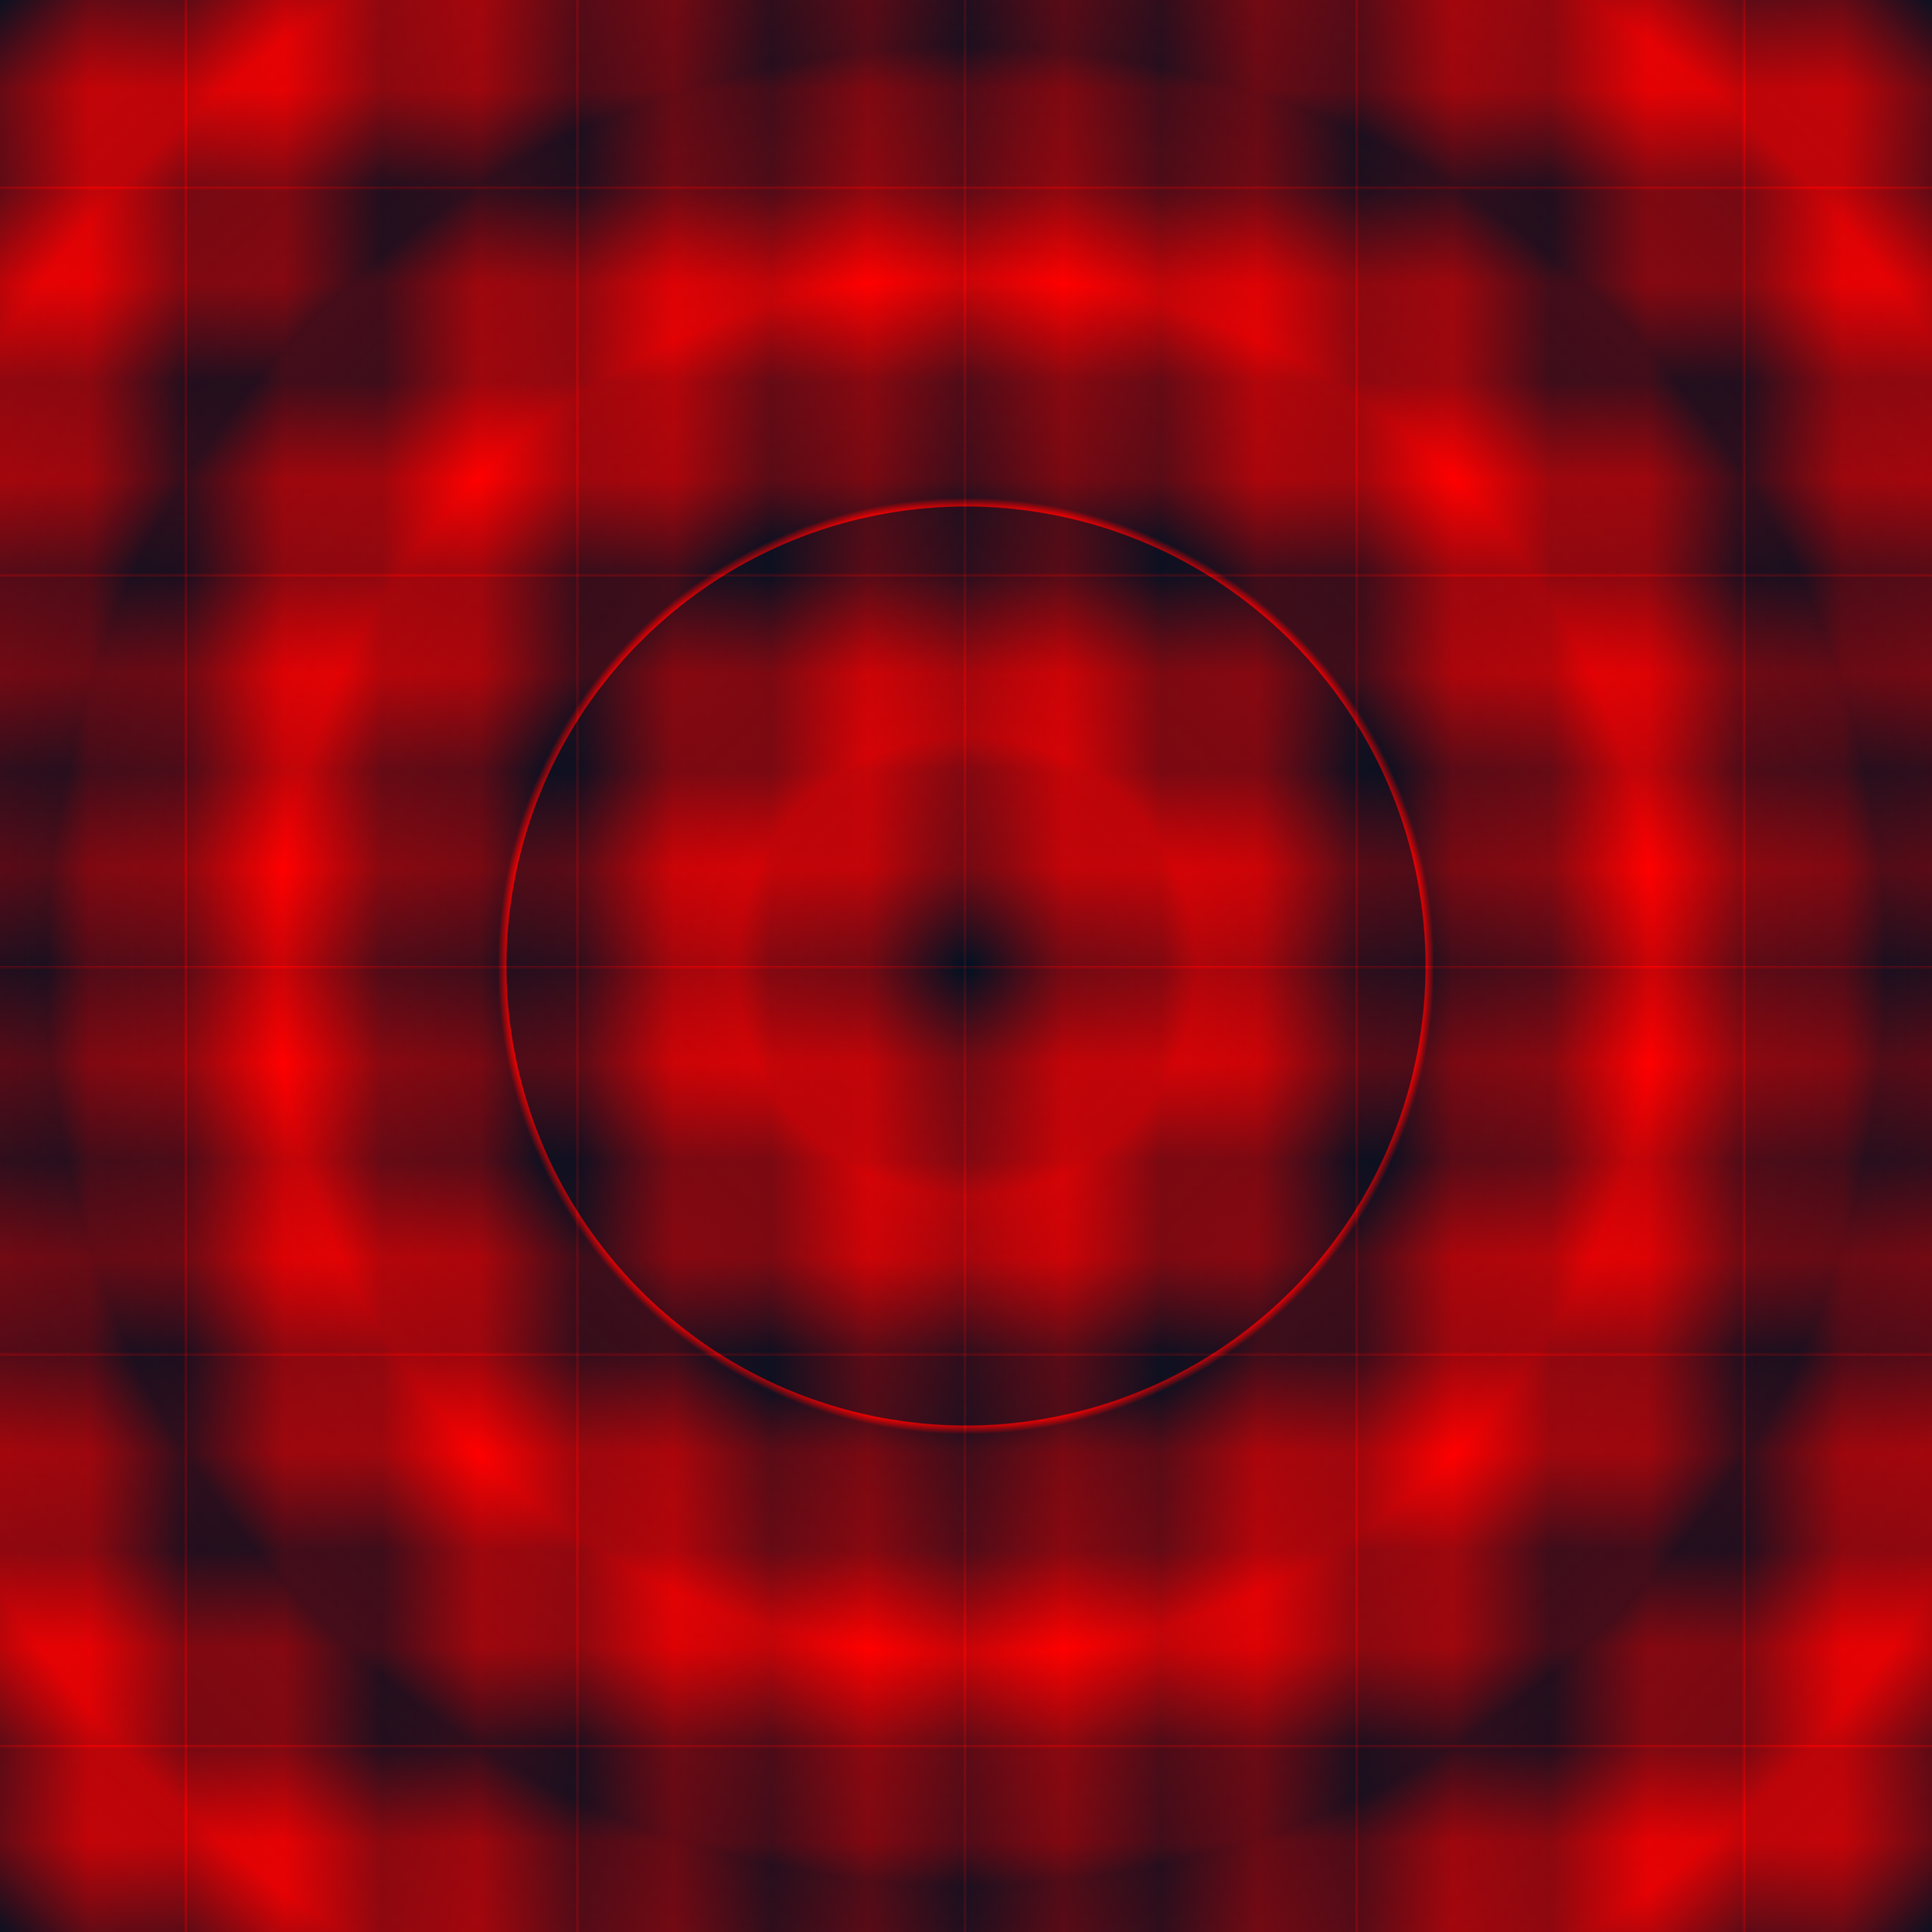
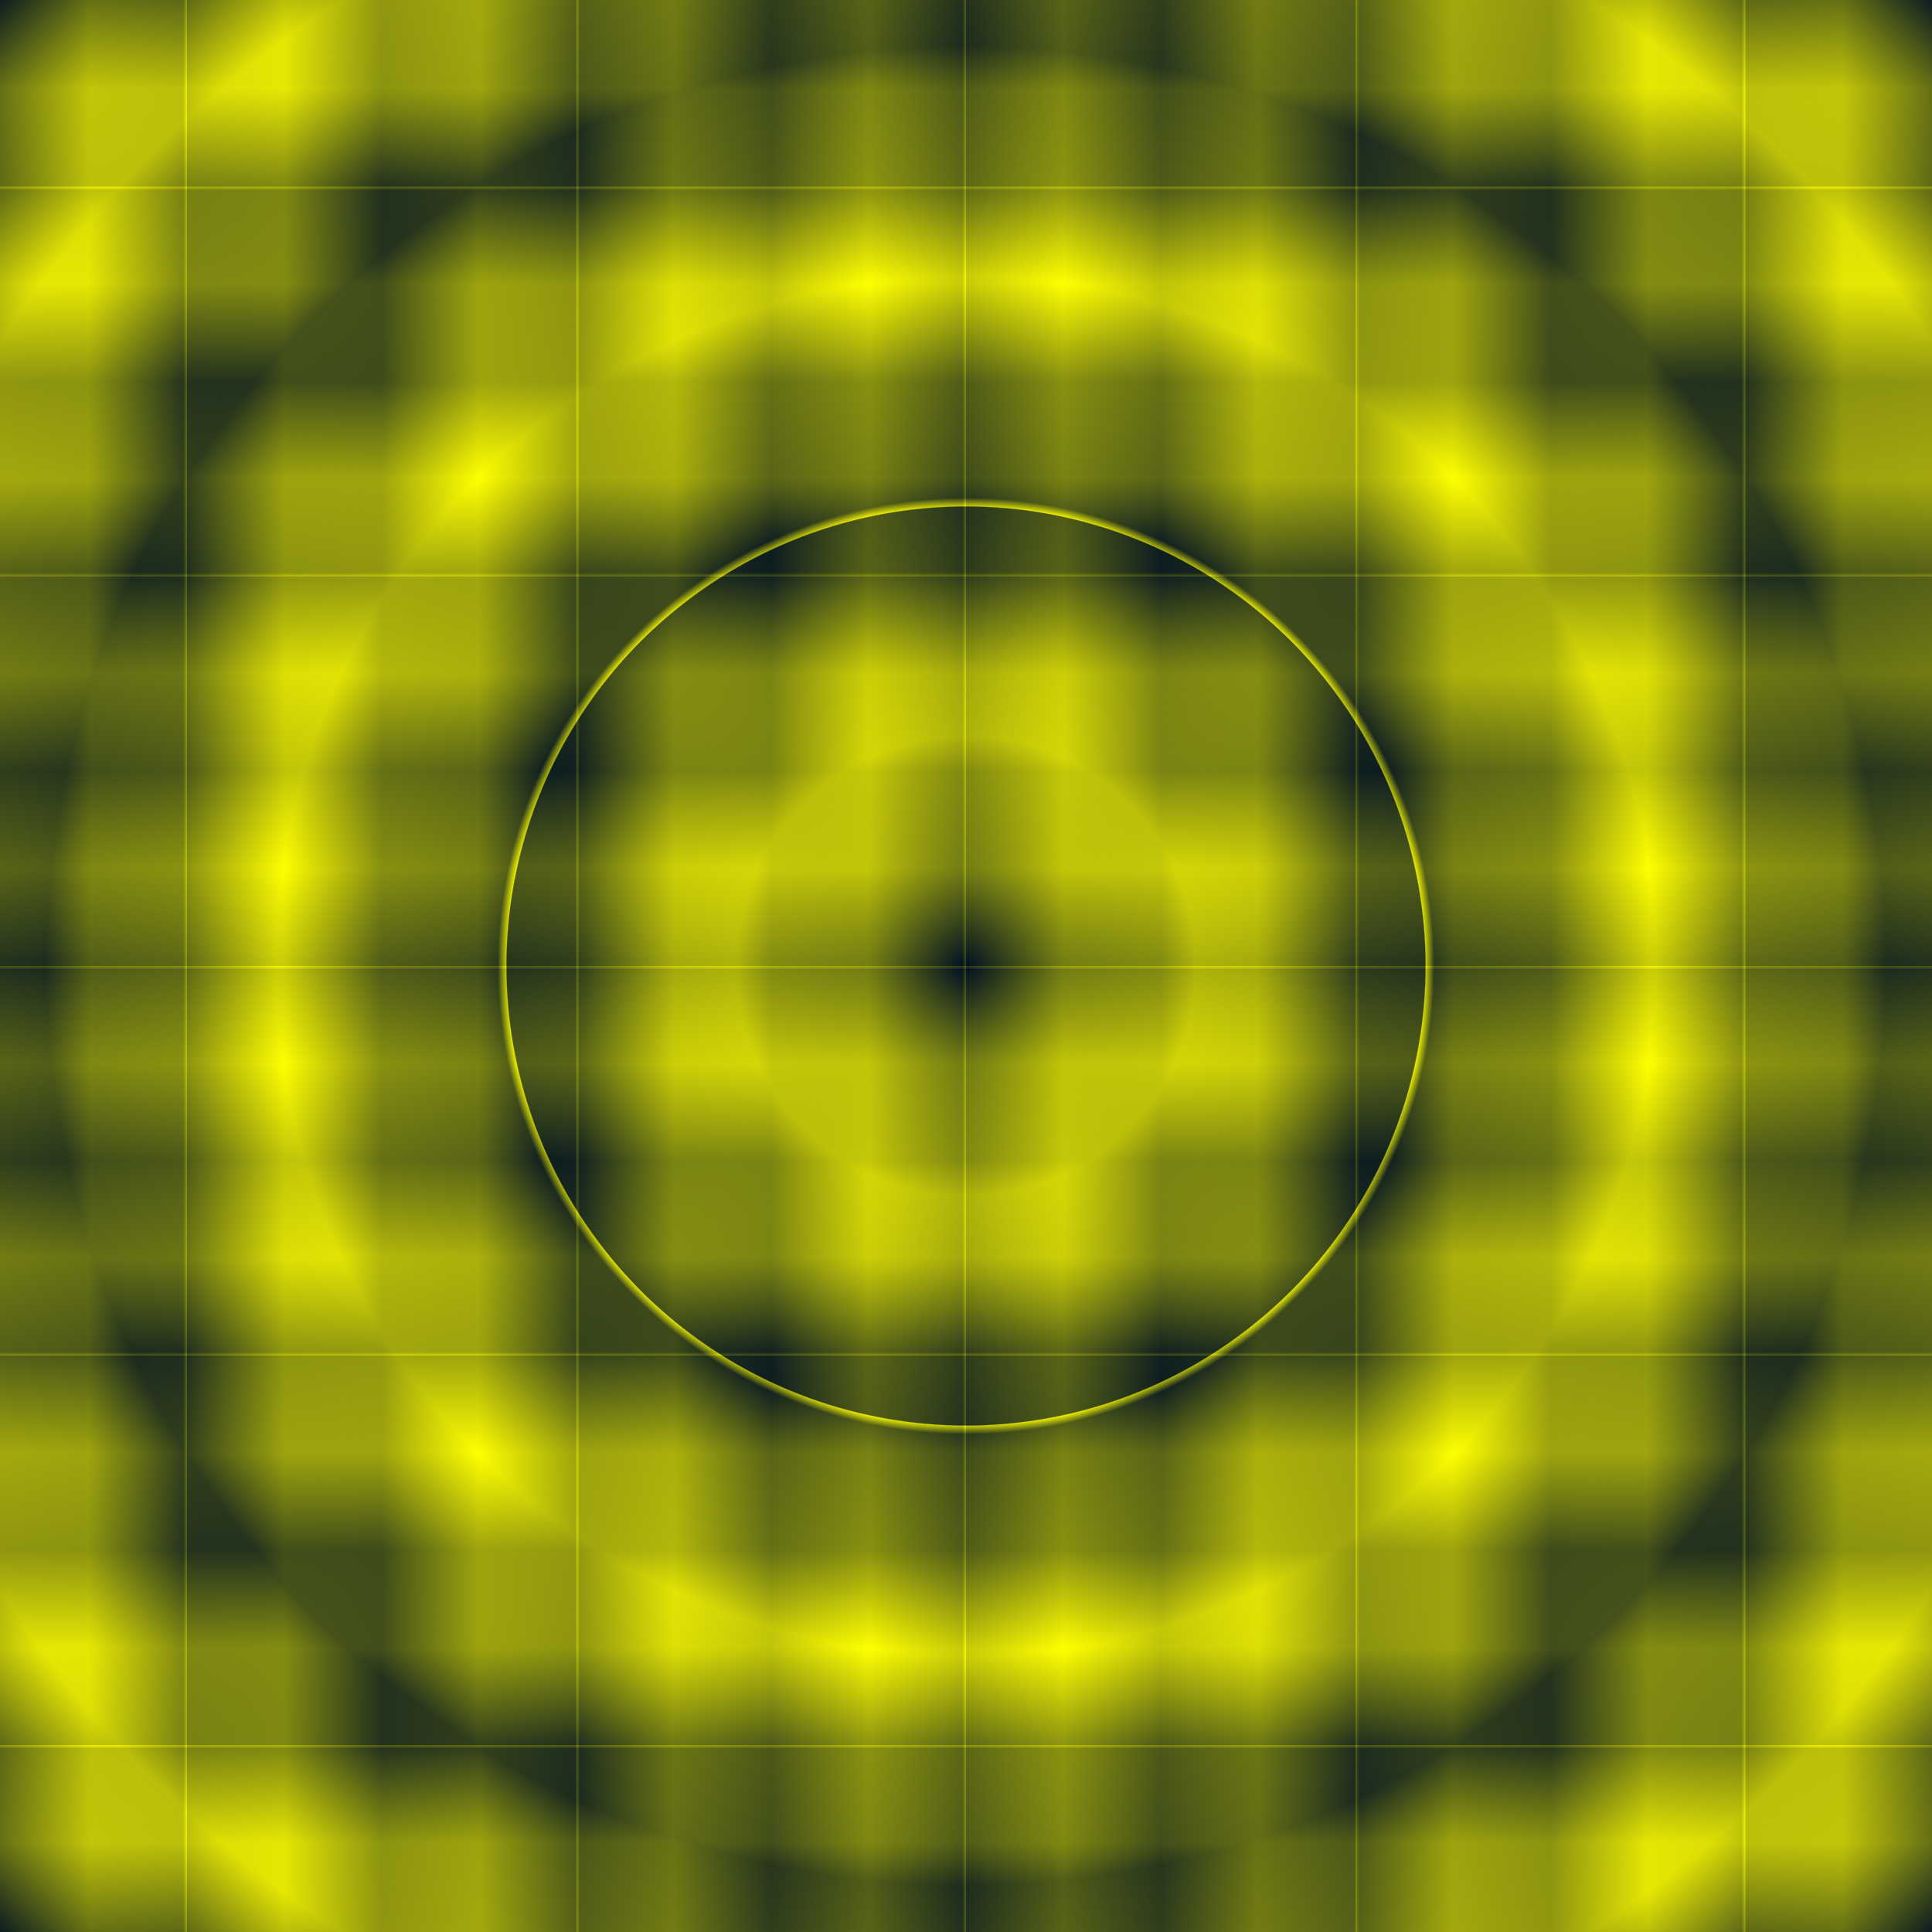
<svg xmlns="http://www.w3.org/2000/svg" xmlns:xlink="http://www.w3.org/1999/xlink" width="210mm" height="210mm" viewBox="0 0 210 210" version="1.1">
  <defs>
    <linearGradient id="linearGradient7" x1="0%" y1="0%" x2="0%" y2="20%" spreadMethod="reflect">
      <stop offset="0.000" style="stop-color:#001122;stop-opacity:1" />
-       <stop offset="0.250" style="stop-color:#ff0000;stop-opacity:1" />
+       <stop offset="0.250" style="stop-color:#ffff00;stop-opacity:1" />
      <stop offset="0.499" style="stop-color:#001122;stop-opacity:1" />
      <stop offset="0.499" style="stop-color:#001122;stop-opacity:1" />
-       <stop offset="0.500" style="stop-color:#ff0000;stop-opacity:1" />
+       <stop offset="0.500" style="stop-color:#ffff00;stop-opacity:1" />
      <stop offset="0.509" style="stop-color:#001122;stop-opacity:1" />
      <stop offset="0.509" style="stop-color:#001122;stop-opacity:1" />
-       <stop offset="0.750" style="stop-color:#ff0000;stop-opacity:1" />
+       <stop offset="0.750" style="stop-color:#ffff00;stop-opacity:1" />
      <stop offset="1.000" style="stop-color:#001122;stop-opacity:1" />
    </linearGradient>
    <radialGradient xlink:href="#linearGradient7" id="radialGradient77" cx="105" cy="105" fx="105" fy="105" r="100" gradientUnits="userSpaceOnUse" spreadMethod="reflect" />
  </defs>
  <rect y="-210" x="0" height="210" width="210" style="fill:url(#linearGradient7);stroke:none;opacity:1" transform="rotate(90)" />
  <rect y="0" x="0" height="210" width="210" style="fill:url(#linearGradient7);stroke:none;opacity:0.5" transform="rotate(0)" />
  <rect y="0" x="0" height="210" width="210" style="fill:url(#radialGradient77);stroke:none;opacity:0.6" />
</svg>
